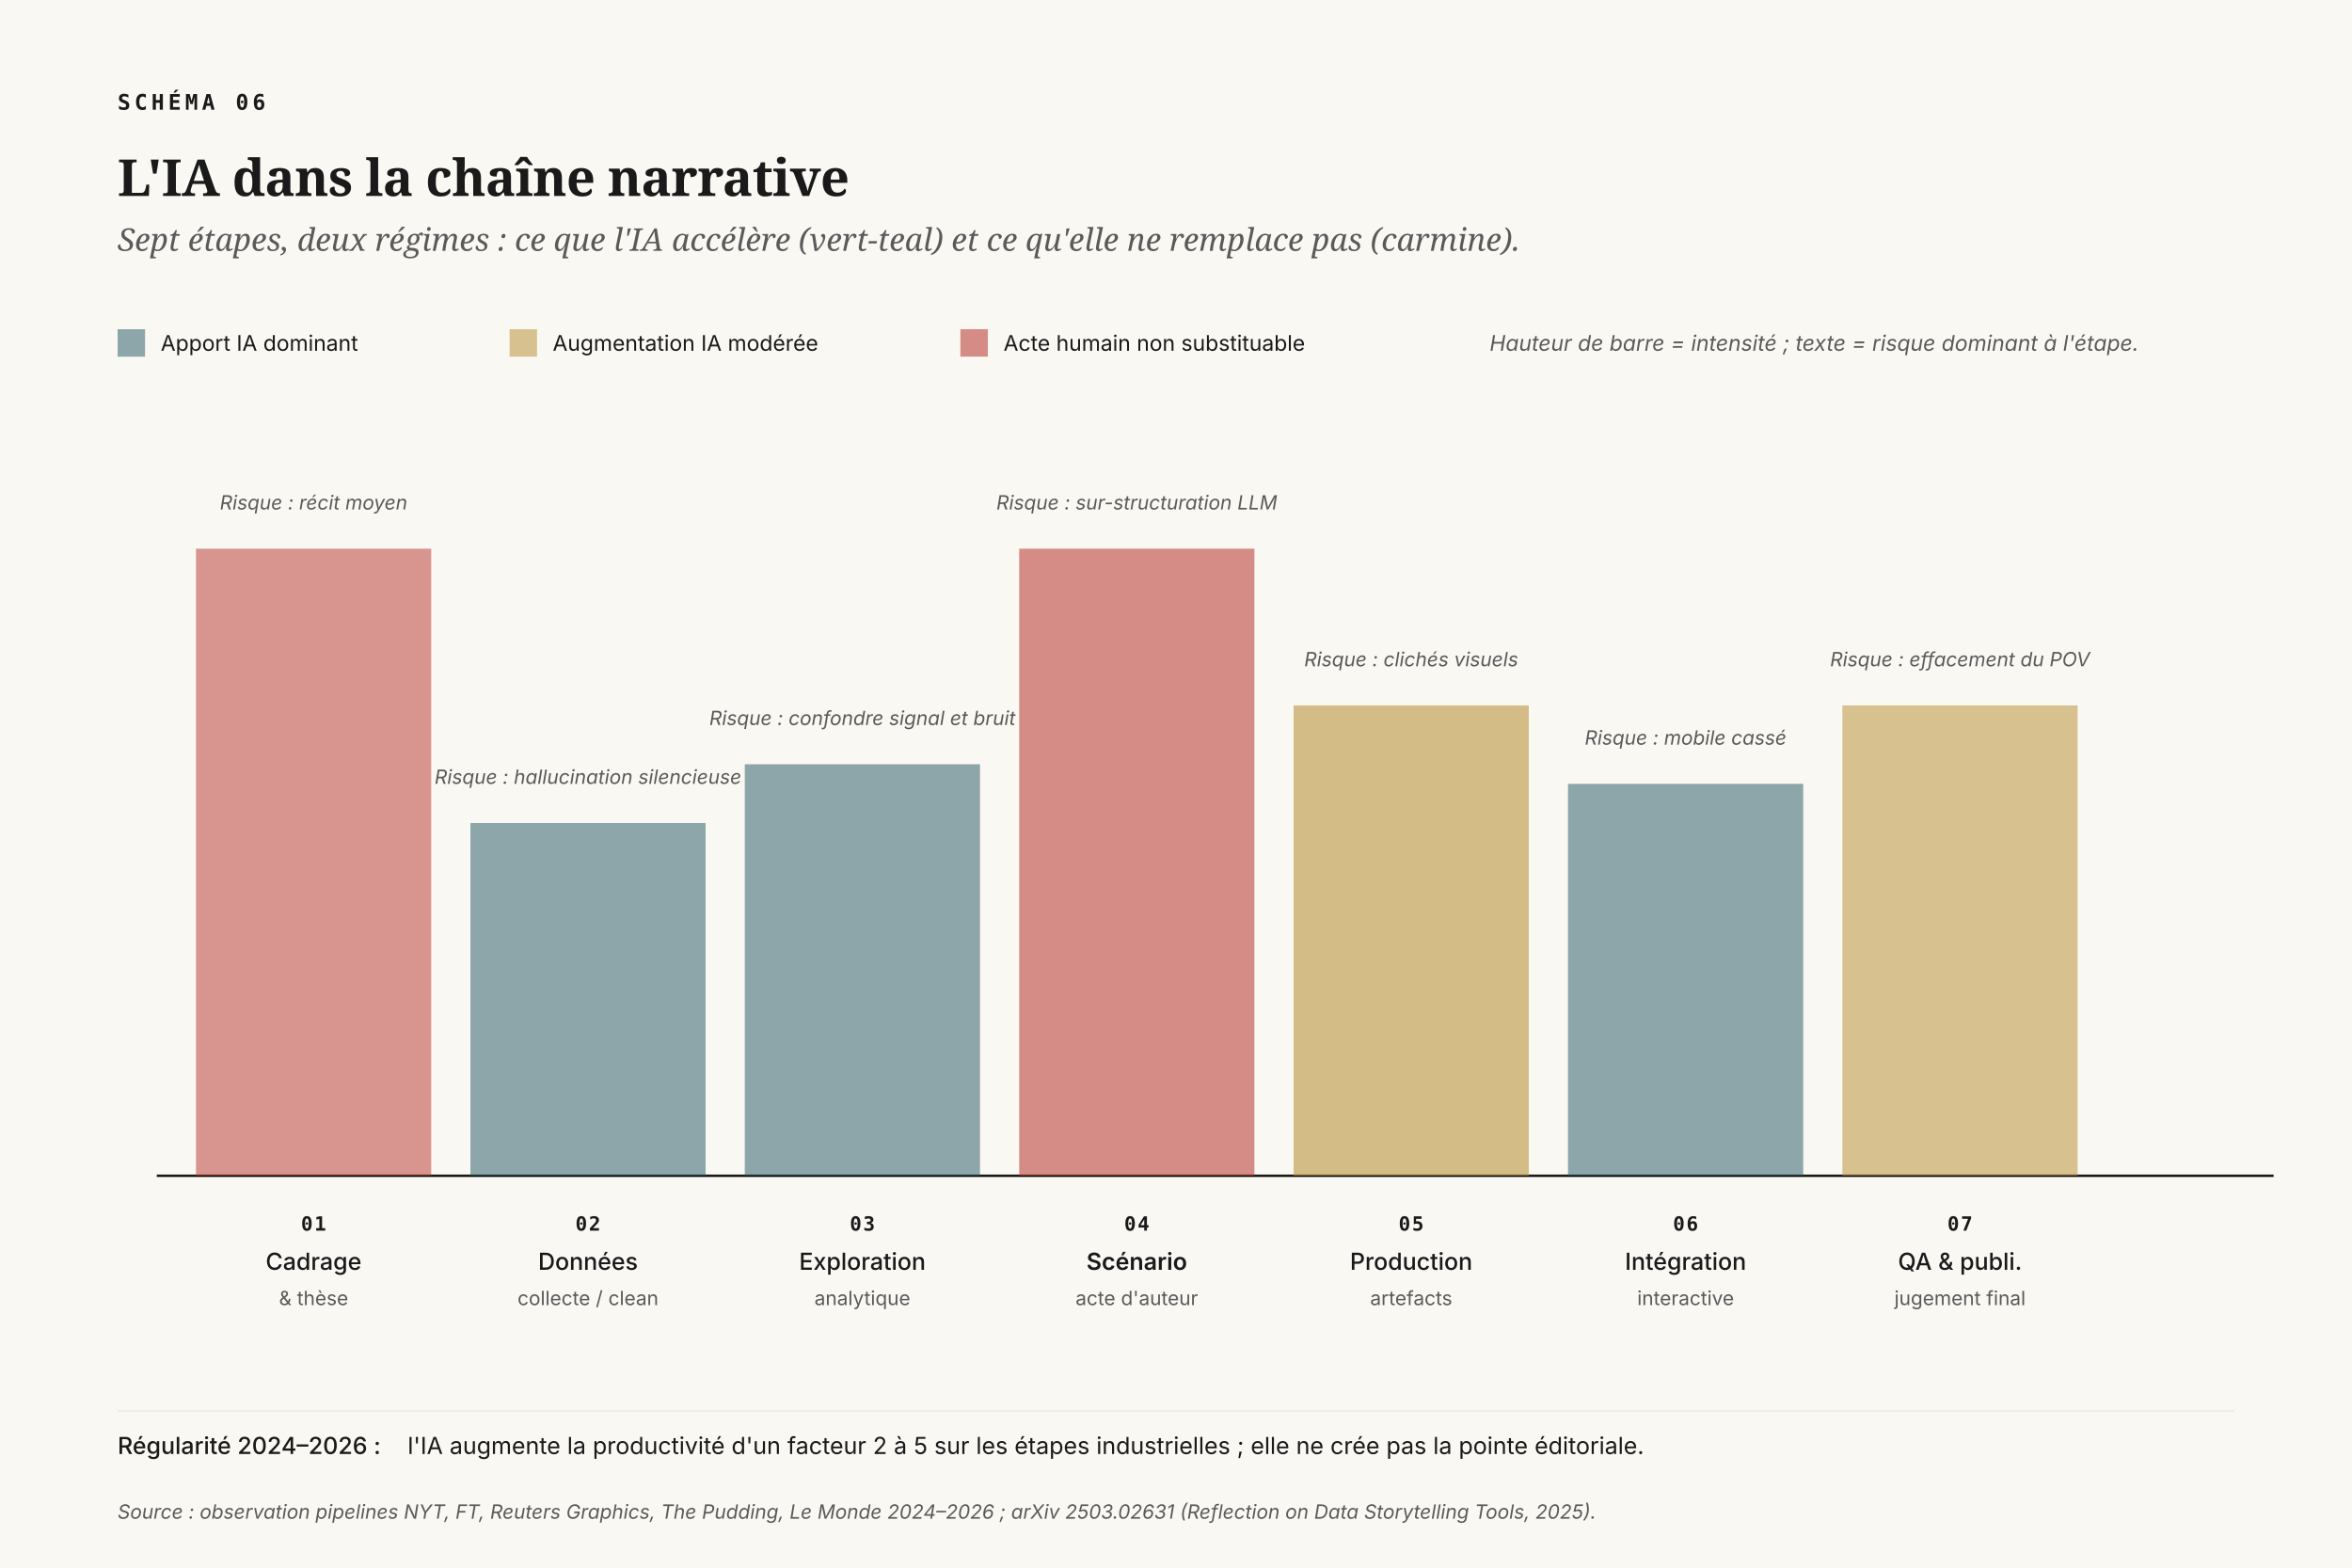
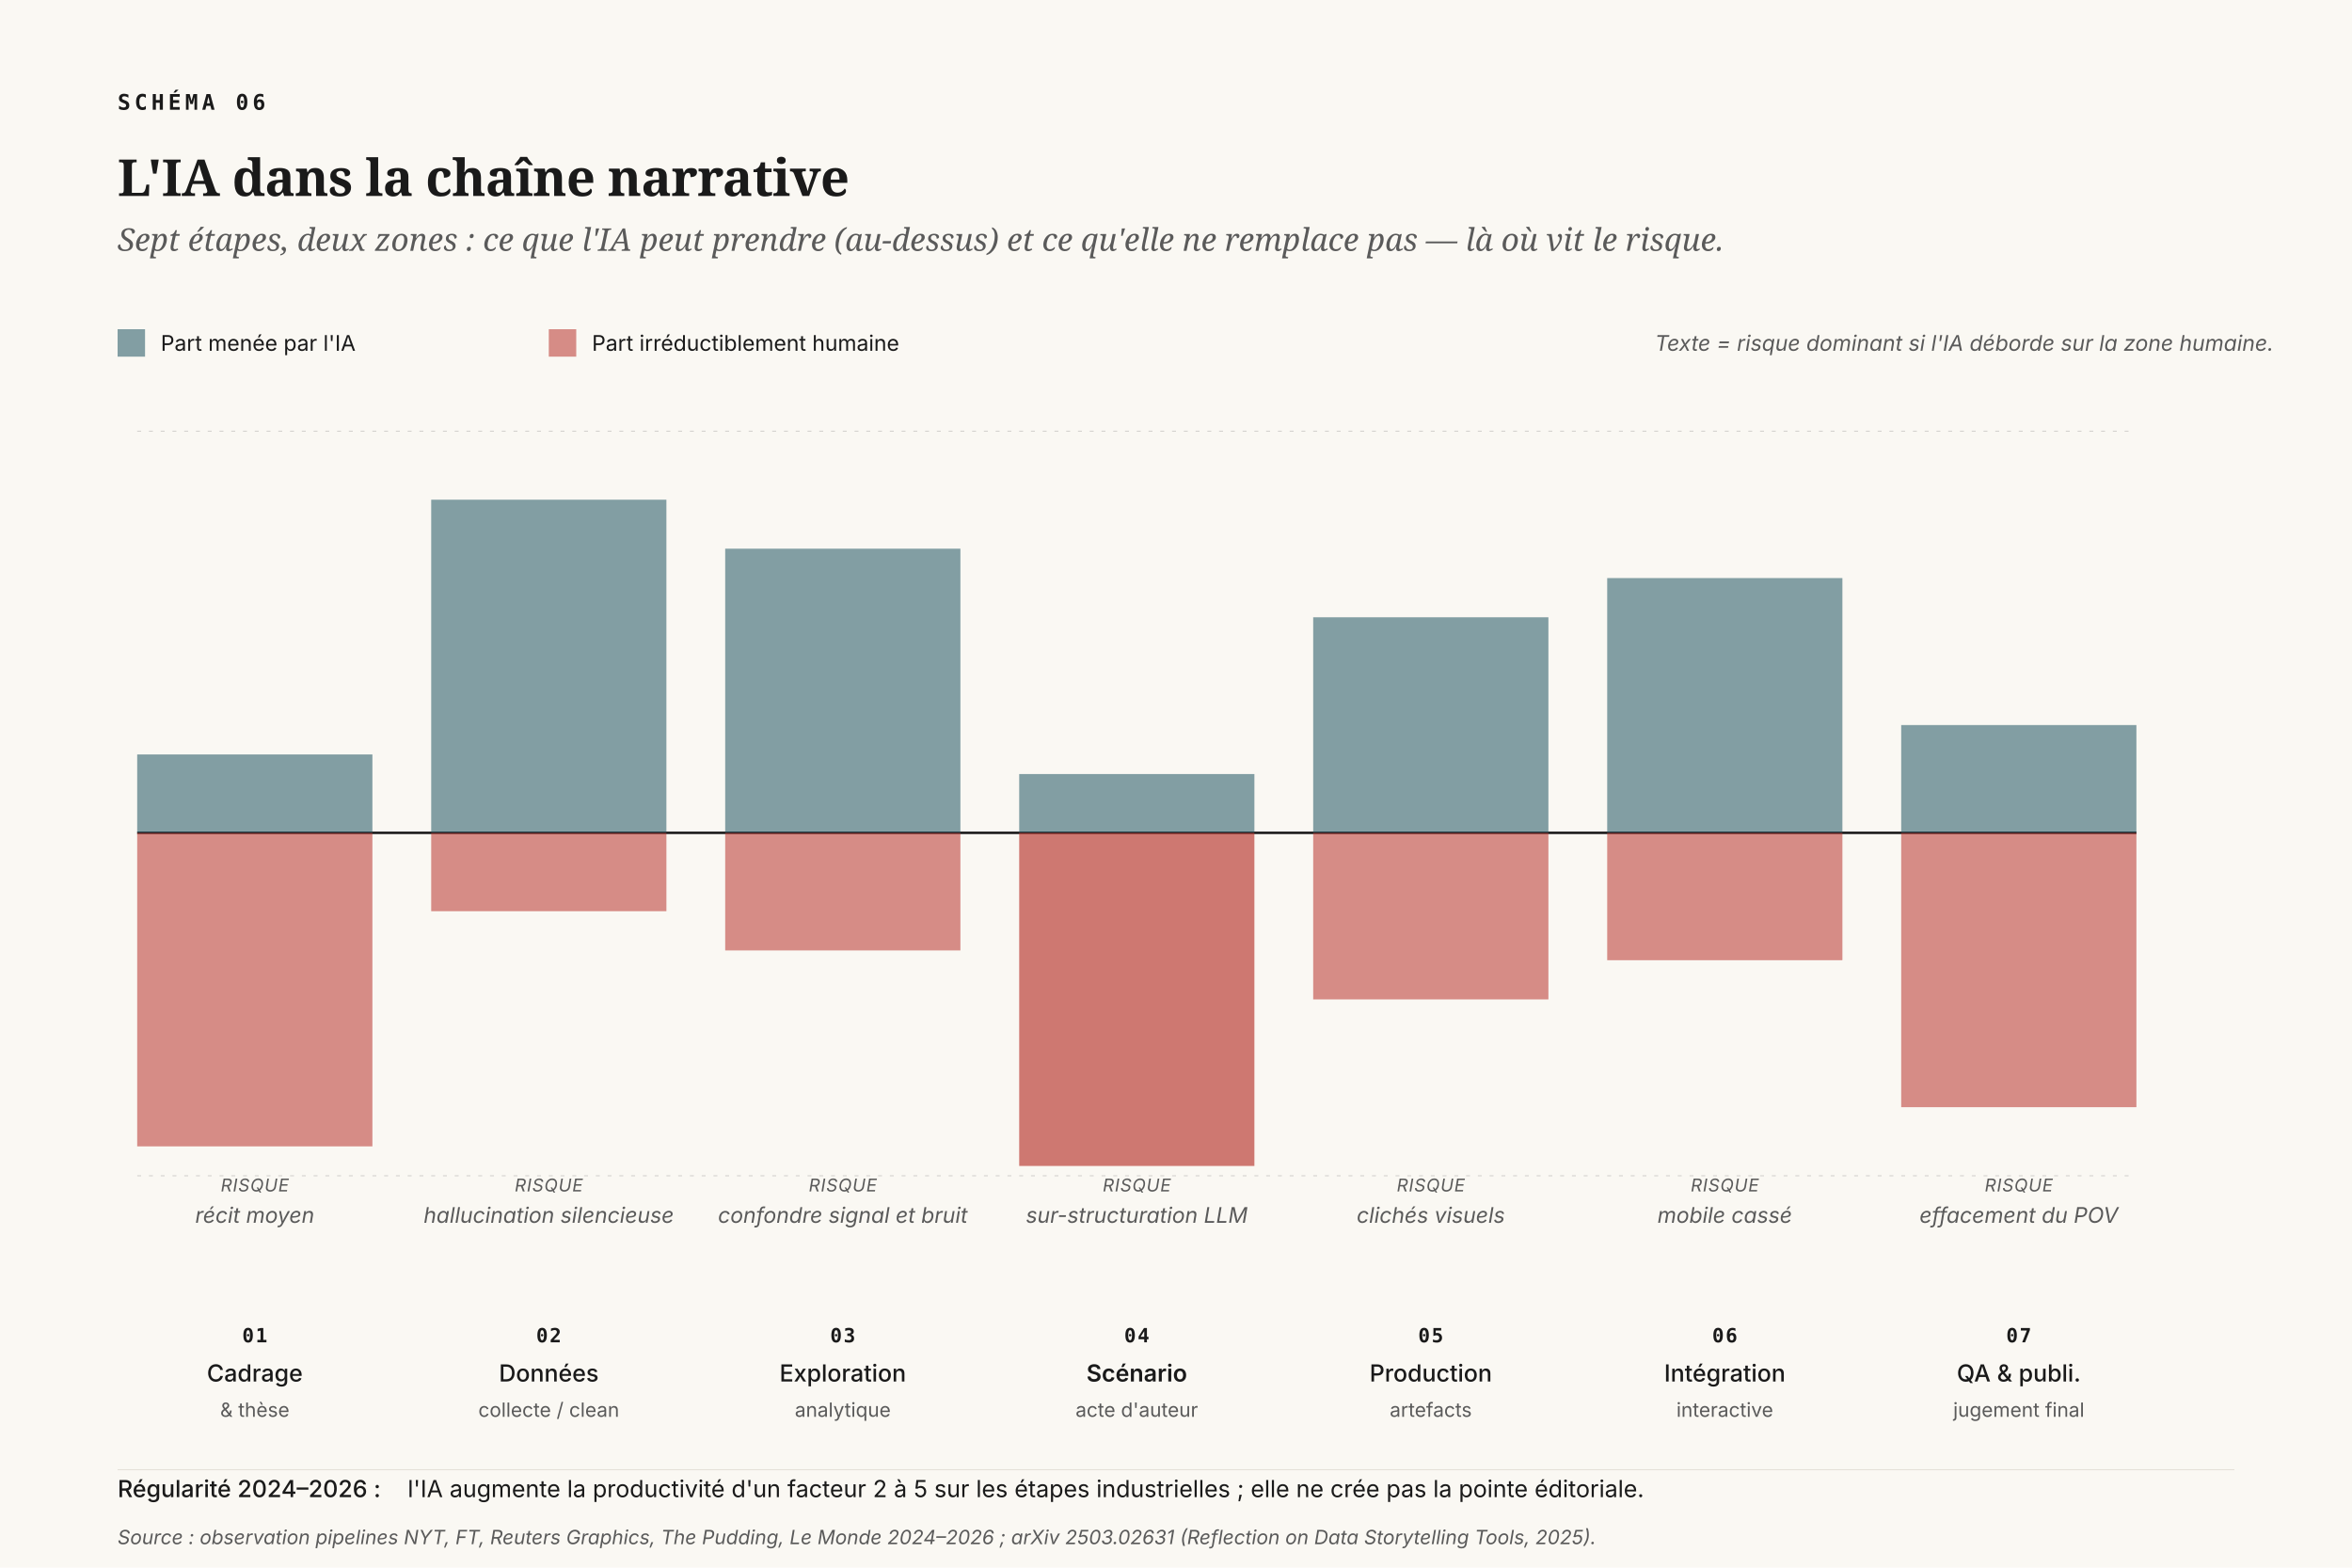
- <svg xmlns="http://www.w3.org/2000/svg" viewBox="0 0 1200 800" data-schema-id="schema-06" role="img" aria-label="Chaîne de production augmentée par IA — apport et risque par étape">
+ <svg xmlns="http://www.w3.org/2000/svg" viewBox="0 0 1200 800" data-schema-id="schema-06" role="img" aria-label="Chaîne narrative augmentée par IA — part IA et part humaine par étape">
  <style>
    .display { font-family: 'Spectral', 'Playfair Display', Georgia, serif; }
    .body    { font-family: 'Inter', 'Helvetica Neue', system-ui, sans-serif; }
    .mono    { font-family: 'JetBrains Mono', 'IBM Plex Mono', monospace; }
    .ink   { fill: #1A1A1A; }
    .graphite { fill: #5A5A5A; }
    .carmine { fill: #B7332C; }
    .teal  { fill: #1F5560; }
-     .mustard { fill: #B58A2C; }
  </style>
  <rect width="1200" height="800" fill="#FAF8F3" />
  <text x="60" y="56" class="mono ink" font-size="11" font-weight="600" letter-spacing="0.18em">SCHÉMA 06</text>
  <text x="60" y="100" class="display ink" font-size="26" font-weight="600" letter-spacing="-0.01em">L'IA dans la chaîne narrative</text>
-   <text x="60" y="128" class="display graphite" font-size="16" font-style="italic">Sept étapes, deux régimes : ce que l'IA accélère (vert-teal) et ce qu'elle ne remplace pas (carmine).</text>
+   <text x="60" y="128" class="display graphite" font-size="16" font-style="italic">Sept étapes, deux zones : ce que l'IA peut prendre (au-dessus) et ce qu'elle ne remplace pas — là où vit le risque.</text>
  <g transform="translate(60, 168)">
-     <rect x="0" y="0" width="14" height="14" fill="#1F5560" fill-opacity="0.50" />
-     <text x="22" y="11" class="body ink" font-size="11">Apport IA dominant</text>
-     <rect x="200" y="0" width="14" height="14" fill="#B58A2C" fill-opacity="0.50" />
-     <text x="222" y="11" class="body ink" font-size="11">Augmentation IA modérée</text>
-     <rect x="430" y="0" width="14" height="14" fill="#B7332C" fill-opacity="0.55" />
-     <text x="452" y="11" class="body ink" font-size="11">Acte humain non substituable</text>
-     <text x="700" y="11" class="body graphite" font-size="11" font-style="italic">Hauteur de barre = intensité ; texte = risque dominant à l'étape.</text>
+     <rect x="0" y="0" width="14" height="14" fill="#1F5560" fill-opacity="0.55" />
+     <text x="22" y="11" class="body ink" font-size="11">Part menée par l'IA</text>
+     <rect x="220" y="0" width="14" height="14" fill="#B7332C" fill-opacity="0.55" />
+     <text x="242" y="11" class="body ink" font-size="11">Part irréductiblement humaine</text>
+     <text x="1100" y="11" class="body graphite" font-size="11" font-style="italic" text-anchor="end">Texte = risque dominant si l'IA déborde sur la zone humaine.</text>
  </g>
-   <g transform="translate(80, 220)">
-     <line x1="0" y1="380" x2="1080" y2="380" stroke="#1A1A1A" stroke-width="1.25" />
+   <g>
+     <line x1="70" y1="220" x2="1090" y2="220" stroke="#5A5A5A" stroke-width="0.4" stroke-dasharray="2 4" opacity="0.32" />
+     <line x1="70" y1="600" x2="1090" y2="600" stroke="#5A5A5A" stroke-width="0.4" stroke-dasharray="2 4" opacity="0.32" />
+     <line x1="70" y1="425" x2="1090" y2="425" stroke="#1A1A1A" stroke-width="1.25" />
    <g class="interactive" data-card="step-cadrage" tabindex="0" role="button" aria-label="Étape 1 — Cadrage">
-       <rect x="20" y="60" width="120" height="320" fill="#B7332C" fill-opacity="0.50" />
-       <text x="80" y="408" class="mono ink" font-size="10" font-weight="600" text-anchor="middle" letter-spacing="0.08em">01</text>
-       <text x="80" y="428" class="body ink" font-size="12" font-weight="500" text-anchor="middle">Cadrage</text>
-       <text x="80" y="446" class="body graphite" font-size="10" text-anchor="middle">&amp; thèse</text>
-       <text x="80" y="40" class="body graphite" font-size="10" text-anchor="middle" font-style="italic">Risque : récit moyen</text>
+       <rect x="70" y="385" width="120" height="40" fill="#1F5560" fill-opacity="0.55" />
+       <rect x="70" y="425" width="120" height="160" fill="#B7332C" fill-opacity="0.55" />
+       <text x="130" y="608" class="body graphite" font-size="9" text-anchor="middle" font-style="italic" letter-spacing="0.04em">RISQUE</text>
+       <text x="130" y="624" class="body graphite" font-size="11" text-anchor="middle" font-style="italic">récit moyen</text>
+       <text x="130" y="685" class="mono ink" font-size="10" font-weight="600" text-anchor="middle" letter-spacing="0.08em">01</text>
+       <text x="130" y="705" class="body ink" font-size="12" font-weight="500" text-anchor="middle">Cadrage</text>
+       <text x="130" y="723" class="body graphite" font-size="10" text-anchor="middle">&amp; thèse</text>
    </g>
    <g class="interactive" data-card="step-donnees" tabindex="0" role="button" aria-label="Étape 2 — Données">
-       <rect x="160" y="200" width="120" height="180" fill="#1F5560" fill-opacity="0.50" />
-       <text x="220" y="408" class="mono ink" font-size="10" font-weight="600" text-anchor="middle" letter-spacing="0.08em">02</text>
-       <text x="220" y="428" class="body ink" font-size="12" font-weight="500" text-anchor="middle">Données</text>
-       <text x="220" y="446" class="body graphite" font-size="10" text-anchor="middle">collecte / clean</text>
-       <text x="220" y="180" class="body graphite" font-size="10" text-anchor="middle" font-style="italic">Risque : hallucination silencieuse</text>
+       <rect x="220" y="255" width="120" height="170" fill="#1F5560" fill-opacity="0.55" />
+       <rect x="220" y="425" width="120" height="40" fill="#B7332C" fill-opacity="0.55" />
+       <text x="280" y="608" class="body graphite" font-size="9" text-anchor="middle" font-style="italic" letter-spacing="0.04em">RISQUE</text>
+       <text x="280" y="624" class="body graphite" font-size="11" text-anchor="middle" font-style="italic">hallucination silencieuse</text>
+       <text x="280" y="685" class="mono ink" font-size="10" font-weight="600" text-anchor="middle" letter-spacing="0.08em">02</text>
+       <text x="280" y="705" class="body ink" font-size="12" font-weight="500" text-anchor="middle">Données</text>
+       <text x="280" y="723" class="body graphite" font-size="10" text-anchor="middle">collecte / clean</text>
    </g>
    <g class="interactive" data-card="step-exploration" tabindex="0" role="button" aria-label="Étape 3 — Exploration">
-       <rect x="300" y="170" width="120" height="210" fill="#1F5560" fill-opacity="0.50" />
-       <text x="360" y="408" class="mono ink" font-size="10" font-weight="600" text-anchor="middle" letter-spacing="0.08em">03</text>
-       <text x="360" y="428" class="body ink" font-size="12" font-weight="500" text-anchor="middle">Exploration</text>
-       <text x="360" y="446" class="body graphite" font-size="10" text-anchor="middle">analytique</text>
-       <text x="360" y="150" class="body graphite" font-size="10" text-anchor="middle" font-style="italic">Risque : confondre signal et bruit</text>
+       <rect x="370" y="280" width="120" height="145" fill="#1F5560" fill-opacity="0.55" />
+       <rect x="370" y="425" width="120" height="60" fill="#B7332C" fill-opacity="0.55" />
+       <text x="430" y="608" class="body graphite" font-size="9" text-anchor="middle" font-style="italic" letter-spacing="0.04em">RISQUE</text>
+       <text x="430" y="624" class="body graphite" font-size="11" text-anchor="middle" font-style="italic">confondre signal et bruit</text>
+       <text x="430" y="685" class="mono ink" font-size="10" font-weight="600" text-anchor="middle" letter-spacing="0.08em">03</text>
+       <text x="430" y="705" class="body ink" font-size="12" font-weight="500" text-anchor="middle">Exploration</text>
+       <text x="430" y="723" class="body graphite" font-size="10" text-anchor="middle">analytique</text>
    </g>
    <g class="interactive" data-card="step-scenario" tabindex="0" role="button" aria-label="Étape 4 — Scénario">
-       <rect x="440" y="60" width="120" height="320" fill="#B7332C" fill-opacity="0.55" />
-       <text x="500" y="408" class="mono ink" font-size="10" font-weight="600" text-anchor="middle" letter-spacing="0.08em">04</text>
-       <text x="500" y="428" class="body ink" font-size="12" font-weight="600" text-anchor="middle">Scénario</text>
-       <text x="500" y="446" class="body graphite" font-size="10" text-anchor="middle">acte d'auteur</text>
-       <text x="500" y="40" class="body graphite" font-size="10" text-anchor="middle" font-style="italic">Risque : sur-structuration LLM</text>
+       <rect x="520" y="395" width="120" height="30" fill="#1F5560" fill-opacity="0.55" />
+       <rect x="520" y="425" width="120" height="170" fill="#B7332C" fill-opacity="0.65" />
+       <text x="580" y="608" class="body graphite" font-size="9" text-anchor="middle" font-style="italic" letter-spacing="0.04em">RISQUE</text>
+       <text x="580" y="624" class="body graphite" font-size="11" text-anchor="middle" font-style="italic">sur-structuration LLM</text>
+       <text x="580" y="685" class="mono ink" font-size="10" font-weight="600" text-anchor="middle" letter-spacing="0.08em">04</text>
+       <text x="580" y="705" class="body ink" font-size="12" font-weight="600" text-anchor="middle">Scénario</text>
+       <text x="580" y="723" class="body graphite" font-size="10" text-anchor="middle">acte d'auteur</text>
    </g>
    <g class="interactive" data-card="step-production" tabindex="0" role="button" aria-label="Étape 5 — Production">
-       <rect x="580" y="140" width="120" height="240" fill="#B58A2C" fill-opacity="0.55" />
-       <text x="640" y="408" class="mono ink" font-size="10" font-weight="600" text-anchor="middle" letter-spacing="0.08em">05</text>
-       <text x="640" y="428" class="body ink" font-size="12" font-weight="500" text-anchor="middle">Production</text>
-       <text x="640" y="446" class="body graphite" font-size="10" text-anchor="middle">artefacts</text>
-       <text x="640" y="120" class="body graphite" font-size="10" text-anchor="middle" font-style="italic">Risque : clichés visuels</text>
+       <rect x="670" y="315" width="120" height="110" fill="#1F5560" fill-opacity="0.55" />
+       <rect x="670" y="425" width="120" height="85" fill="#B7332C" fill-opacity="0.55" />
+       <text x="730" y="608" class="body graphite" font-size="9" text-anchor="middle" font-style="italic" letter-spacing="0.04em">RISQUE</text>
+       <text x="730" y="624" class="body graphite" font-size="11" text-anchor="middle" font-style="italic">clichés visuels</text>
+       <text x="730" y="685" class="mono ink" font-size="10" font-weight="600" text-anchor="middle" letter-spacing="0.08em">05</text>
+       <text x="730" y="705" class="body ink" font-size="12" font-weight="500" text-anchor="middle">Production</text>
+       <text x="730" y="723" class="body graphite" font-size="10" text-anchor="middle">artefacts</text>
    </g>
    <g class="interactive" data-card="step-integration" tabindex="0" role="button" aria-label="Étape 6 — Intégration">
-       <rect x="720" y="180" width="120" height="200" fill="#1F5560" fill-opacity="0.50" />
-       <text x="780" y="408" class="mono ink" font-size="10" font-weight="600" text-anchor="middle" letter-spacing="0.08em">06</text>
-       <text x="780" y="428" class="body ink" font-size="12" font-weight="500" text-anchor="middle">Intégration</text>
-       <text x="780" y="446" class="body graphite" font-size="10" text-anchor="middle">interactive</text>
-       <text x="780" y="160" class="body graphite" font-size="10" text-anchor="middle" font-style="italic">Risque : mobile cassé</text>
+       <rect x="820" y="295" width="120" height="130" fill="#1F5560" fill-opacity="0.55" />
+       <rect x="820" y="425" width="120" height="65" fill="#B7332C" fill-opacity="0.55" />
+       <text x="880" y="608" class="body graphite" font-size="9" text-anchor="middle" font-style="italic" letter-spacing="0.04em">RISQUE</text>
+       <text x="880" y="624" class="body graphite" font-size="11" text-anchor="middle" font-style="italic">mobile cassé</text>
+       <text x="880" y="685" class="mono ink" font-size="10" font-weight="600" text-anchor="middle" letter-spacing="0.08em">06</text>
+       <text x="880" y="705" class="body ink" font-size="12" font-weight="500" text-anchor="middle">Intégration</text>
+       <text x="880" y="723" class="body graphite" font-size="10" text-anchor="middle">interactive</text>
    </g>
    <g class="interactive" data-card="step-qa" tabindex="0" role="button" aria-label="Étape 7 — QA et publication">
-       <rect x="860" y="140" width="120" height="240" fill="#B58A2C" fill-opacity="0.50" />
-       <text x="920" y="408" class="mono ink" font-size="10" font-weight="600" text-anchor="middle" letter-spacing="0.08em">07</text>
-       <text x="920" y="428" class="body ink" font-size="12" font-weight="500" text-anchor="middle">QA &amp; publi.</text>
-       <text x="920" y="446" class="body graphite" font-size="10" text-anchor="middle">jugement final</text>
-       <text x="920" y="120" class="body graphite" font-size="10" text-anchor="middle" font-style="italic">Risque : effacement du POV</text>
+       <rect x="970" y="370" width="120" height="55" fill="#1F5560" fill-opacity="0.55" />
+       <rect x="970" y="425" width="120" height="140" fill="#B7332C" fill-opacity="0.55" />
+       <text x="1030" y="608" class="body graphite" font-size="9" text-anchor="middle" font-style="italic" letter-spacing="0.04em">RISQUE</text>
+       <text x="1030" y="624" class="body graphite" font-size="11" text-anchor="middle" font-style="italic">effacement du POV</text>
+       <text x="1030" y="685" class="mono ink" font-size="10" font-weight="600" text-anchor="middle" letter-spacing="0.08em">07</text>
+       <text x="1030" y="705" class="body ink" font-size="12" font-weight="500" text-anchor="middle">QA &amp; publi.</text>
+       <text x="1030" y="723" class="body graphite" font-size="10" text-anchor="middle">jugement final</text>
    </g>
  </g>
-   <g transform="translate(60, 720)">
-     <line x1="0" y1="0" x2="1080" y2="0" stroke="#E5E1D8" stroke-width="0.5" />
-     <text x="0" y="22" class="body ink" font-size="12" font-weight="500">Régularité 2024–2026 :</text>
-     <text x="148" y="22" class="body ink" font-size="12">l'IA augmente la productivité d'un facteur 2 à 5 sur les étapes industrielles ; elle ne crée pas la pointe éditoriale.</text>
+   <g transform="translate(60, 758)">
+     <line x1="0" y1="-8" x2="1080" y2="-8" stroke="#E5E1D8" stroke-width="0.5" />
+     <text x="0" y="6" class="body ink" font-size="12" font-weight="500">Régularité 2024–2026 :</text>
+     <text x="148" y="6" class="body ink" font-size="12">l'IA augmente la productivité d'un facteur 2 à 5 sur les étapes industrielles ; elle ne crée pas la pointe éditoriale.</text>
  </g>
-   <text x="60" y="775" class="body graphite" font-size="10" font-style="italic">Source : observation pipelines NYT, FT, Reuters Graphics, The Pudding, Le Monde 2024–2026 ; arXiv 2503.02631 (Reflection on Data Storytelling Tools, 2025).</text>
+   <text x="60" y="788" class="body graphite" font-size="10" font-style="italic">Source : observation pipelines NYT, FT, Reuters Graphics, The Pudding, Le Monde 2024–2026 ; arXiv 2503.02631 (Reflection on Data Storytelling Tools, 2025).</text>
</svg>
